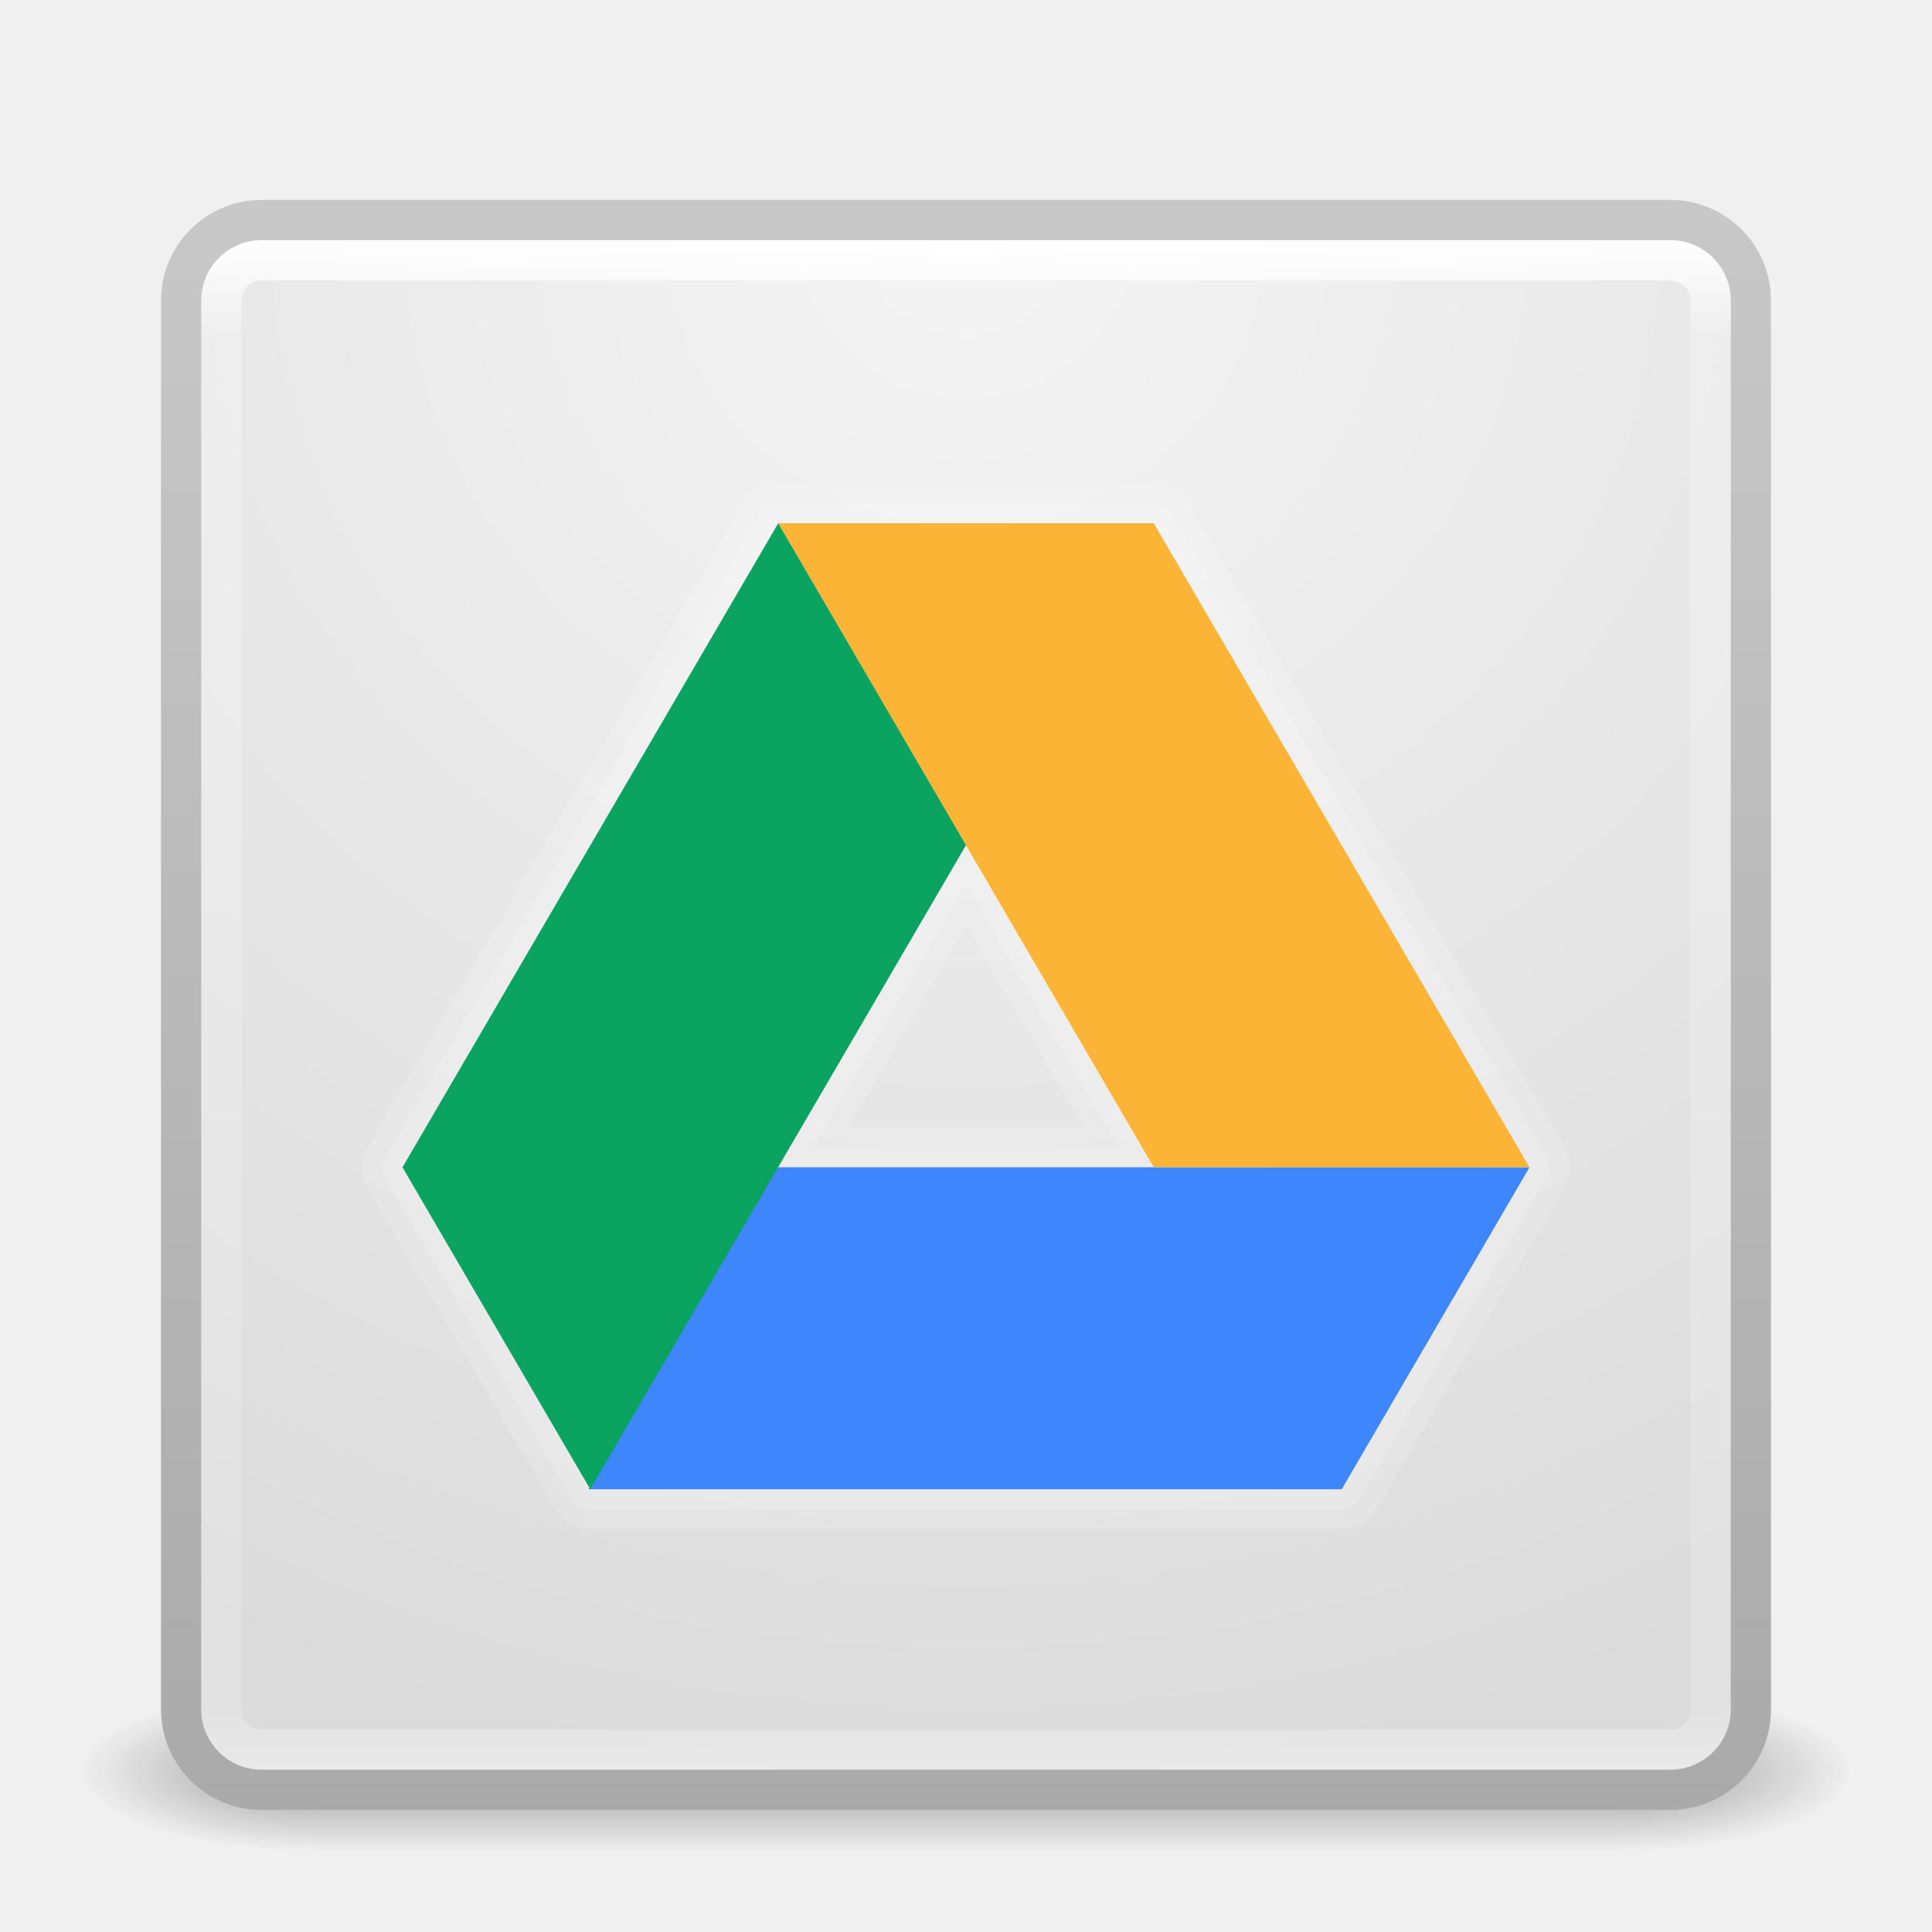
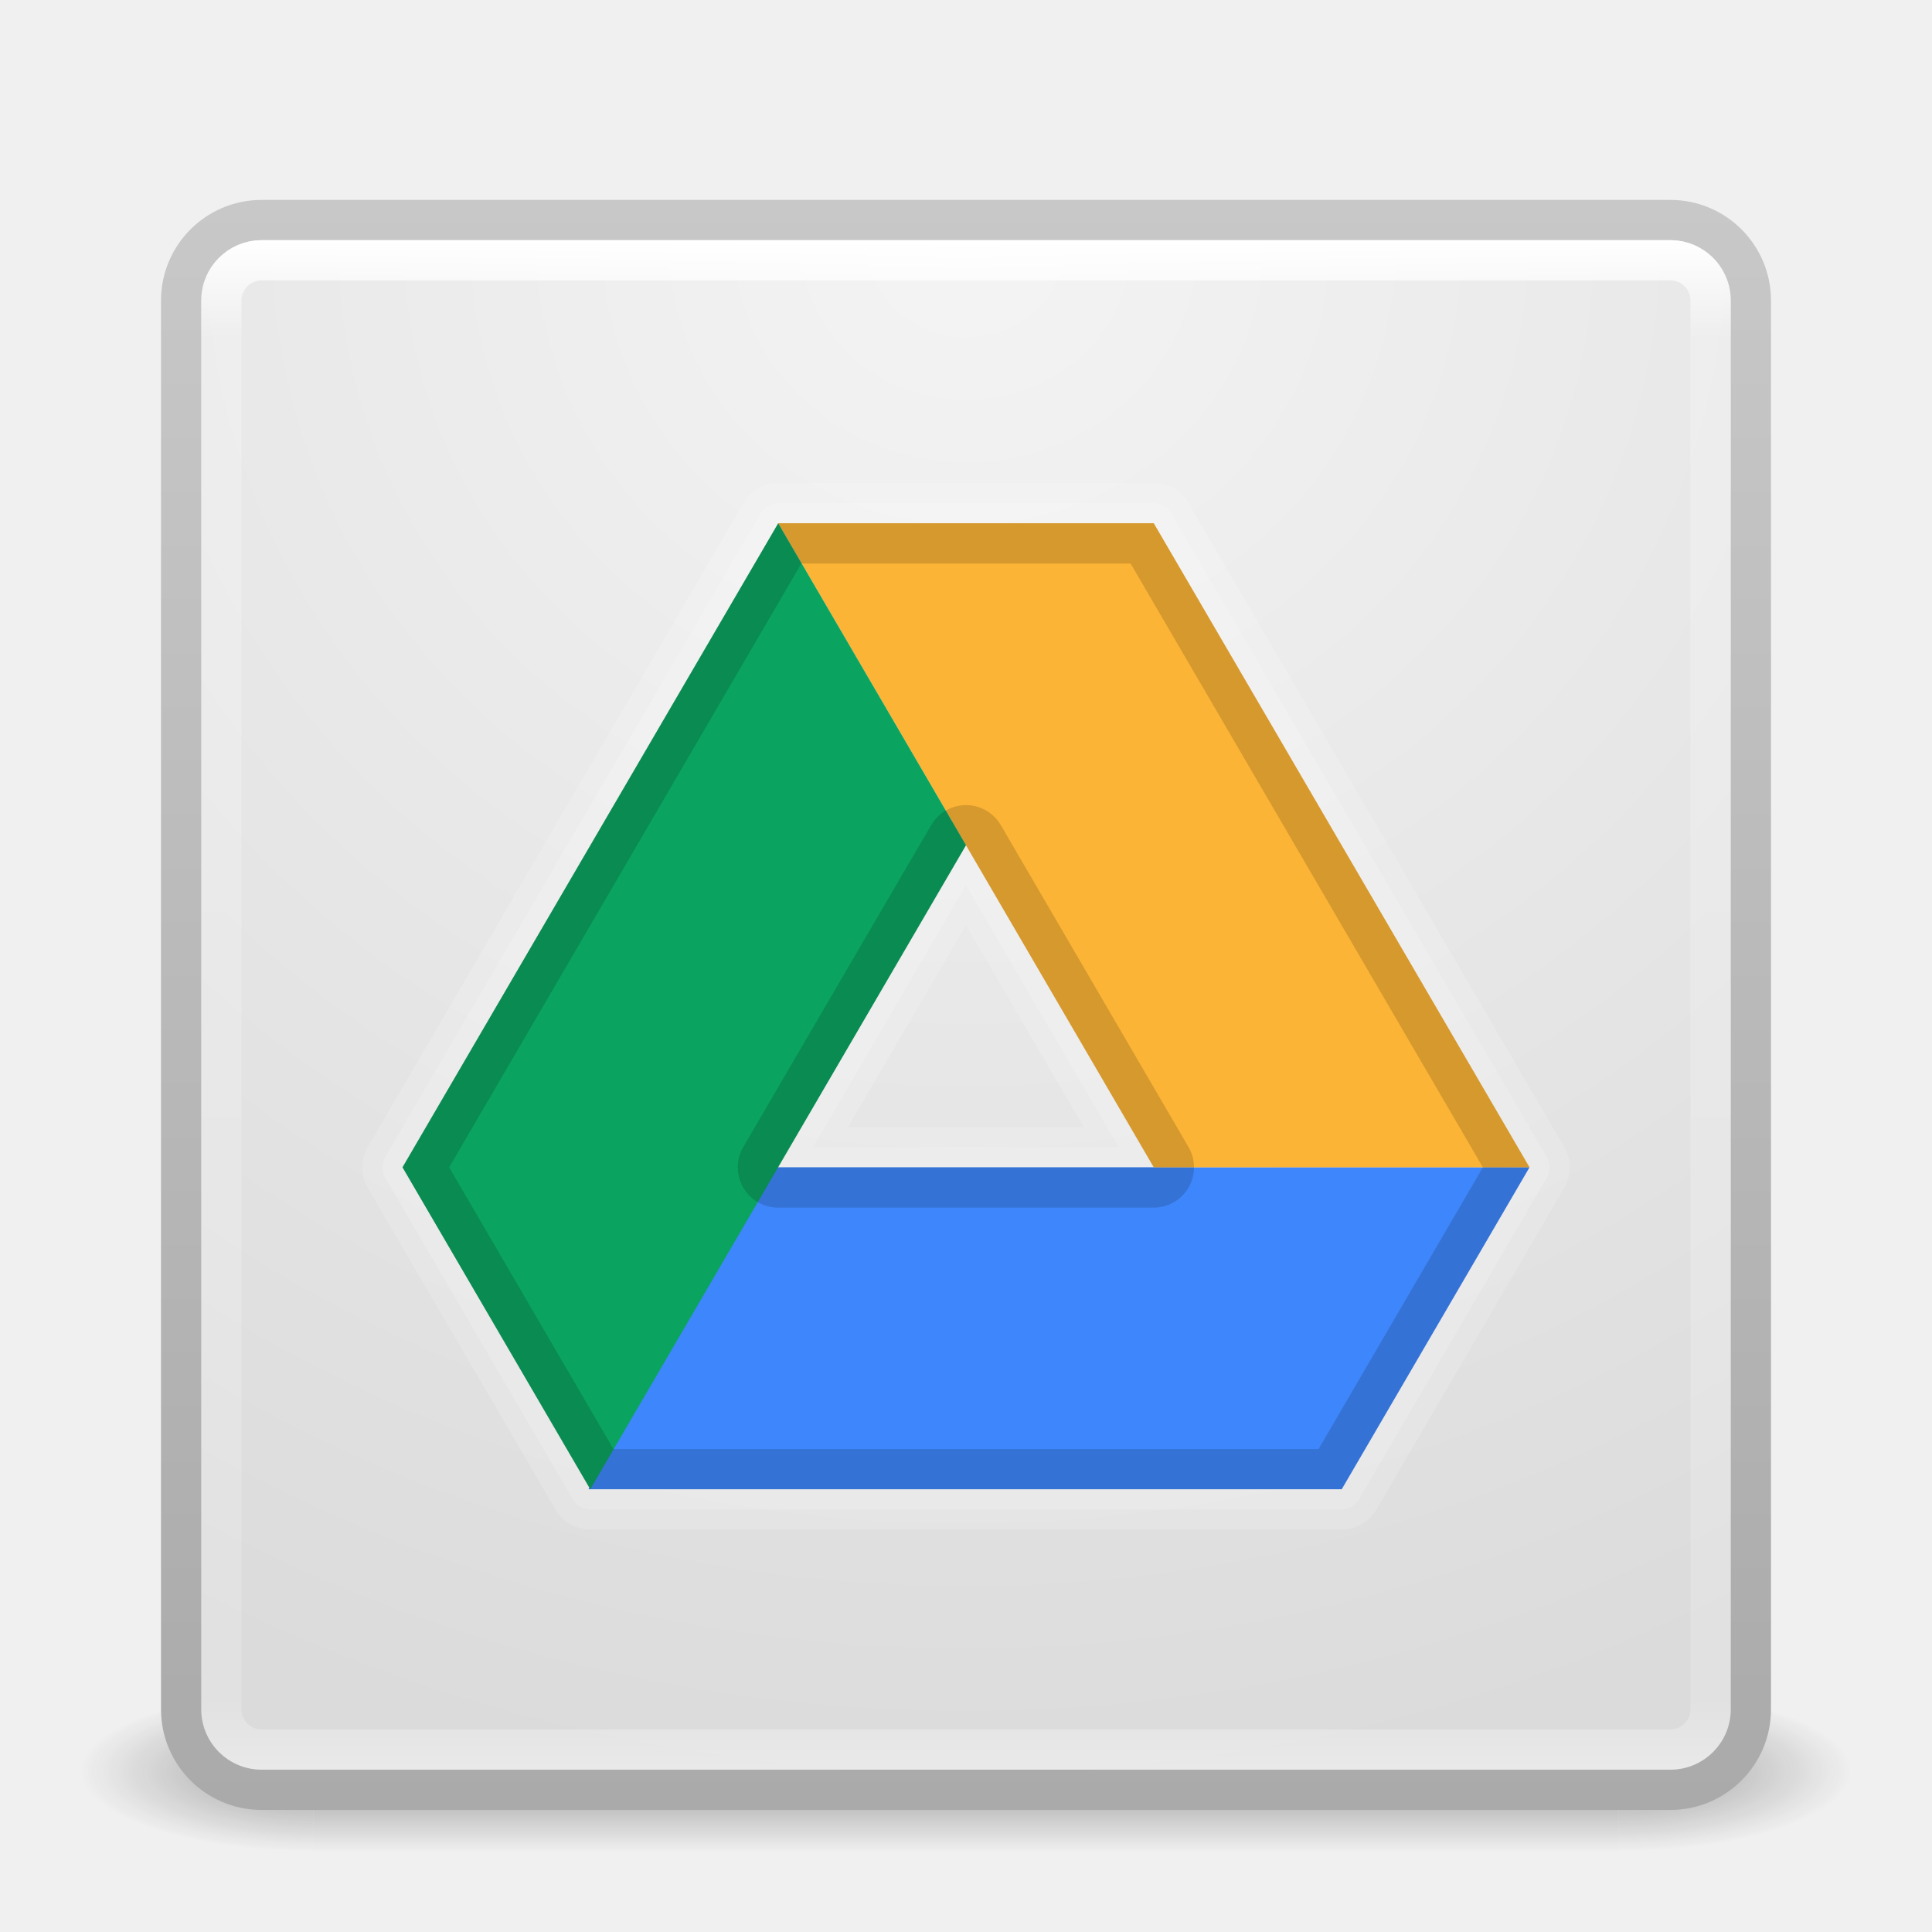
<svg xmlns="http://www.w3.org/2000/svg" xmlns:xlink="http://www.w3.org/1999/xlink" version="1.1" width="48" height="48" id="svg4117">
  <defs id="defs4119">
    <linearGradient id="linearGradient4019">
      <stop id="stop4021" style="stop-color:#000000;stop-opacity:1" offset="0" />
      <stop id="stop4023" style="stop-color:#000000;stop-opacity:0" offset="1" />
    </linearGradient>
    <linearGradient id="linearGradient3924">
      <stop id="stop3926" style="stop-color:#ffffff;stop-opacity:1" offset="0" />
      <stop id="stop3928" style="stop-color:#ffffff;stop-opacity:0.235" offset="0.063" />
      <stop id="stop3930" style="stop-color:#ffffff;stop-opacity:0.157" offset="0.951" />
      <stop id="stop3932" style="stop-color:#ffffff;stop-opacity:0.392" offset="1" />
    </linearGradient>
    <radialGradient cx="4.993" cy="43.5" r="2.5" fx="4.993" fy="43.5" id="radialGradient2873-966-168" xlink:href="#linearGradient3688-166-749" gradientUnits="userSpaceOnUse" gradientTransform="matrix(2.003784,0,0,1.4,27.98813,-17.4)" />
    <linearGradient id="linearGradient3688-166-749">
      <stop id="stop2883" style="stop-color:#181818;stop-opacity:1" offset="0" />
      <stop id="stop2885" style="stop-color:#181818;stop-opacity:0" offset="1" />
    </linearGradient>
    <radialGradient cx="4.993" cy="43.5" r="2.5" fx="4.993" fy="43.5" id="radialGradient2875-742-326" xlink:href="#linearGradient3688-464-309" gradientUnits="userSpaceOnUse" gradientTransform="matrix(2.003784,0,0,1.4,-20.01187,-104.4)" />
    <linearGradient id="linearGradient3688-464-309">
      <stop id="stop2889" style="stop-color:#181818;stop-opacity:1" offset="0" />
      <stop id="stop2891" style="stop-color:#181818;stop-opacity:0" offset="1" />
    </linearGradient>
    <linearGradient x1="25.058" y1="47.028" x2="25.058" y2="39.999" id="linearGradient2877-634-617" xlink:href="#linearGradient3702-501-757" gradientUnits="userSpaceOnUse" />
    <linearGradient id="linearGradient3702-501-757">
      <stop id="stop2895" style="stop-color:#181818;stop-opacity:0" offset="0" />
      <stop id="stop2897" style="stop-color:#181818;stop-opacity:1" offset="0.5" />
      <stop id="stop2899" style="stop-color:#181818;stop-opacity:0" offset="1" />
    </linearGradient>
    <filter color-interpolation-filters="sRGB" id="filter3831">
      <feGaussianBlur id="feGaussianBlur3833" stdDeviation="0.637" />
    </filter>
    <clipPath id="clipPath3823">
      <path d="M 108.812,58 C 107.254,58 106,59.254 106,60.812 l 0,24.375 C 106,86.746 107.254,88 108.812,88 l 24.375,0 C 134.746,88 136,86.746 136,85.188 l 0,-24.375 C 136,59.254 134.746,58 133.188,58 l -24.375,0 z m 7.188,4.5 10,0 0,8.75 5,0 -10,13.75 -10,-13.75 5,0 0,-8.75 z" id="path3825" style="fill:#ffffff;fill-opacity:1;stroke:none" />
    </clipPath>
    <linearGradient x1="65.263" y1="64.205" x2="65.263" y2="50.069" id="linearGradient3812" xlink:href="#linearGradient5010" gradientUnits="userSpaceOnUse" gradientTransform="matrix(0.625,0,0,0.625,78.5,32.25)" />
    <filter color-interpolation-filters="sRGB" id="filter3806">
      <feGaussianBlur id="feGaussianBlur3808" stdDeviation="1.2" />
    </filter>
    <linearGradient x1="70" y1="54" x2="70" y2="75.095" id="linearGradient3788" xlink:href="#linearGradient3737" gradientUnits="userSpaceOnUse" gradientTransform="translate(0,4)" />
    <linearGradient x1="56" y1="72" x2="88" y2="72" id="linearGradient3773" xlink:href="#linearGradient3778" gradientUnits="userSpaceOnUse" gradientTransform="matrix(0.9375,0,0,0.9375,-140.5,3.5)" />
    <linearGradient x1="65.263" y1="64.205" x2="65.263" y2="50.069" id="linearGradient3832" xlink:href="#linearGradient3737" gradientUnits="userSpaceOnUse" gradientTransform="matrix(0.625,0,0,0.625,28.5,31.25)" />
    <filter color-interpolation-filters="sRGB" id="filter3174">
      <feGaussianBlur id="feGaussianBlur3176" stdDeviation="1.71" />
    </filter>
    <linearGradient id="linearGradient3737">
      <stop id="stop3739" style="stop-color:#ffffff;stop-opacity:1" offset="0" />
      <stop id="stop3741" style="stop-color:#ffffff;stop-opacity:0" offset="1" />
    </linearGradient>
    <linearGradient x1="45.448" y1="92.54" x2="45.448" y2="7.017" id="ButtonShadow" gradientUnits="userSpaceOnUse" gradientTransform="scale(1.005865,0.994169)">
      <stop id="stop3750" style="stop-color:#000000;stop-opacity:1" offset="0" />
      <stop id="stop3752" style="stop-color:#000000;stop-opacity:0.588" offset="1" />
    </linearGradient>
    <linearGradient id="linearGradient5010">
      <stop id="stop5012" style="stop-color:#000000;stop-opacity:1" offset="0" />
      <stop id="stop5014" style="stop-color:#000000;stop-opacity:0" offset="1" />
    </linearGradient>
    <linearGradient id="linearGradient3778">
      <stop id="stop3780" style="stop-color:#499119;stop-opacity:1" offset="0" />
      <stop id="stop3782" style="stop-color:#8fd625;stop-opacity:1" offset="1" />
    </linearGradient>
    <linearGradient id="linearGradient3104">
      <stop id="stop3106" style="stop-color:#aaaaaa;stop-opacity:1" offset="0" />
      <stop id="stop3108" style="stop-color:#c8c8c8;stop-opacity:1" offset="1" />
    </linearGradient>
    <linearGradient id="linearGradient3600">
      <stop id="stop3602" style="stop-color:#f4f4f4;stop-opacity:1" offset="0" />
      <stop id="stop3604" style="stop-color:#dbdbdb;stop-opacity:1" offset="1" />
    </linearGradient>
    <linearGradient id="linearGradient3104-5">
      <stop id="stop3106-9" style="stop-color:#aaaaaa;stop-opacity:1" offset="0" />
      <stop id="stop3108-8" style="stop-color:#c8c8c8;stop-opacity:1" offset="1" />
    </linearGradient>
    <linearGradient x1="24" y1="5" x2="24" y2="43" id="linearGradient3084" xlink:href="#linearGradient3924" gradientUnits="userSpaceOnUse" gradientTransform="translate(2.4e-6,0.9674489)" />
    <radialGradient cx="7.496" cy="8.45" r="20" fx="7.496" fy="8.45" id="radialGradient3093" xlink:href="#linearGradient3600" gradientUnits="userSpaceOnUse" gradientTransform="matrix(0,1.93928,-2.051527,-5.2784231e-8,41.33504,-8.486255)" />
    <linearGradient x1="24" y1="44" x2="24" y2="3.899" id="linearGradient3095" xlink:href="#linearGradient3104" gradientUnits="userSpaceOnUse" gradientTransform="translate(-6e-7,0.9674389)" />
    <linearGradient x1="20" y1="43" x2="20" y2="3" id="linearGradient3098" xlink:href="#linearGradient3104-5" gradientUnits="userSpaceOnUse" />
    <linearGradient x1="25.811" y1="11.244" x2="25.811" y2="20.312" id="linearGradient4037" xlink:href="#linearGradient4019" gradientUnits="userSpaceOnUse" />
    <linearGradient x1="15.666" y1="19.528" x2="15.666" y2="31.617" id="linearGradient4041" xlink:href="#linearGradient4019" gradientUnits="userSpaceOnUse" />
    <linearGradient x1="25.065" y1="30.795" x2="25.065" y2="39.562" id="linearGradient4044" xlink:href="#linearGradient4019" gradientUnits="userSpaceOnUse" />
    <clipPath id="clipPath-006527871">
      <g transform="translate(0,-1004.362)" id="g17">
        <path style="fill:#1890d0" d="m -24,13 c 0,1.105 -0.672,2 -1.5,2 -0.828,0 -1.5,-0.895 -1.5,-2 0,-1.105 0.672,-2 1.5,-2 0.828,0 1.5,0.895 1.5,2 z" transform="matrix(15.33333,0,0,11.5,415,878.8622)" id="path19" />
      </g>
    </clipPath>
  </defs>
  <g transform="translate(-135.8571,-31.05041)" id="layer2" style="display:none">
    <path d="M 11,7 48,5 85,7 c 3.324,0 6,2.676 6,6 l 0,73 c 0,3.324 -2.676,6 -6,6 L 11,92 C 7.676,92 5,89.324 5,86 L 5,13 C 5,9.676 7.676,7 11,7 z" id="rect3745" style="opacity:0.9;fill:url(#ButtonShadow);fill-opacity:1;fill-rule:nonzero;stroke:none;filter:url(#filter3174)" />
  </g>
  <g transform="translate(-135.8571,-31.05041)" id="layer4" style="display:none">
    <rect width="30" height="30" rx="2.812" ry="2.812" x="-86" y="56" transform="matrix(0,-1,1,0,0,4)" id="rect3790" style="opacity:0.6;fill:#000000;fill-opacity:1;stroke:none;filter:url(#filter3806)" />
    <rect width="30" height="30" rx="2.812" ry="2.812" x="-88" y="56" transform="matrix(0,-1,1,0,0,0)" id="rect2993" style="fill:url(#linearGradient3773);fill-opacity:1;stroke:none" />
    <path d="M 58.812,58 C 57.254,58 56,59.254 56,60.812 l 0,24.375 c 0,0.873 0.411,1.641 1.031,2.156 C 57.028,87.29 57,87.242 57,87.188 l 0,-24.375 C 57,61.254 58.171,60 59.625,60 l 22.75,0 C 83.829,60 85,61.254 85,62.812 l 0,24.375 c 0,0.055 -0.028,0.102 -0.031,0.156 C 85.589,86.829 86,86.061 86,85.188 l 0,-24.375 C 86,59.254 84.746,58 83.188,58 l -24.375,0 z" id="rect3775" style="opacity:0.5;fill:url(#linearGradient3788);fill-opacity:1;stroke:none" />
    <path d="m 116,63.5 0,8.75 -5,0 10,13.75 10,-13.75 -5,0 0,-8.75 -10,0 z" transform="translate(-50,0)" clip-path="url(#clipPath3823)" id="path3810" style="opacity:0.6;fill:url(#linearGradient3812);fill-opacity:1;fill-rule:nonzero;stroke:none;display:inline;filter:url(#filter3831)" />
    <path d="m 66,62.5 0,8.75 -5,0 10,13.75 10,-13.75 -5,0 0,-8.75 -10,0 z" id="path4278" style="fill:url(#linearGradient3832);fill-opacity:1;fill-rule:nonzero;stroke:none;display:inline" />
  </g>
-   <g id="g4277">
-     <g style="display:inline" id="g2036" transform="matrix(1.1,0,0,0.4444449,-2.400002,25.11107)">
-       <g style="opacity:0.4" id="g3712" transform="matrix(1.052632,0,0,1.285713,-1.263158,-13.42854)">
-         <rect style="fill:url(#radialGradient2873-966-168);fill-opacity:1;stroke:none" id="rect2801" y="40" x="38" height="7" width="5" />
-         <rect style="fill:url(#radialGradient2875-742-326);fill-opacity:1;stroke:none" id="rect3696" transform="scale(-1,-1)" y="-47" x="-10" height="7" width="5" />
-         <rect style="fill:url(#linearGradient2877-634-617);fill-opacity:1;stroke:none" id="rect3700" y="40" x="10" height="7" width="28" />
-       </g>
+   <g transform="matrix(1.1,0,0,0.4444449,-2.400002,25.11107)" id="g2036" style="display:inline">
+     <g transform="matrix(1.052632,0,0,1.285713,-1.263158,-13.42854)" id="g3712" style="opacity:0.4">
+       <rect width="5" height="7" x="38" y="40" id="rect2801" style="fill:url(#radialGradient2873-966-168);fill-opacity:1;stroke:none" />
+       <rect width="5" height="7" x="-10" y="-47" transform="scale(-1,-1)" id="rect3696" style="fill:url(#radialGradient2875-742-326);fill-opacity:1;stroke:none" />
+       <rect width="28" height="7" x="10" y="40" id="rect3700" style="fill:url(#linearGradient2877-634-617);fill-opacity:1;stroke:none" />
    </g>
-     <path style="opacity:0.05;color:#000000;fill:url(#linearGradient3098);fill-opacity:1;fill-rule:nonzero;stroke:none;stroke-width:1;marker:none;visibility:visible;display:inline;overflow:visible;enable-background:accumulate" id="path4564-0" d="M 22.969,8.188 A 2.936,2.936 0 0 0 21.562,8.594 l -11.031,6.375 A 2.936,2.936 0 0 0 9.125,17 2.936,2.936 0 0 0 9.094,17 2.936,2.936 0 0 0 8.125,19.188 L 8.062,31.906 a 2.936,2.936 0 0 0 1,2.188 2.936,2.936 0 0 0 0,0.031 2.936,2.936 0 0 0 1.438,2.094 l 11,6.312 a 2.936,2.936 0 0 0 2.406,0.219 2.936,2.936 0 0 0 0.031,0 2.936,2.936 0 0 0 2.5,-0.188 l 11,-6.344 a 2.936,2.936 0 0 0 1.406,-2 2.936,2.936 0 0 0 1.094,-2.25 l 0,-12.719 a 2.936,2.936 0 0 0 -1,-2.188 A 2.936,2.936 0 0 0 37.5,14.969 L 26.469,8.625 A 2.936,2.936 0 0 0 24.062,8.375 2.936,2.936 0 0 0 22.969,8.188 z" />
-     <rect style="color:#000000;fill:url(#radialGradient3093);fill-opacity:1;fill-rule:nonzero;stroke:url(#linearGradient3095);stroke-width:1;stroke-linecap:round;stroke-linejoin:round;stroke-miterlimit:4;stroke-opacity:1;stroke-dasharray:none;stroke-dashoffset:0;marker:none;visibility:visible;display:inline;overflow:visible;enable-background:accumulate" id="rect5505-21" y="5.467" x="4.5" ry="2" rx="2" height="39" width="39" />
-     <rect style="fill:none;stroke:url(#linearGradient3084);stroke-width:1;stroke-linecap:round;stroke-linejoin:round;stroke-miterlimit:4;stroke-opacity:1;stroke-dasharray:none;stroke-dashoffset:0" id="rect6741-2" y="6.467" x="5.5" ry="1" rx="1" height="37" width="37" />
-     <g style="fill:none;stroke:#ffffff;stroke-width:1.845;stroke-linecap:round;stroke-linejoin:round;stroke-miterlimit:4;stroke-dasharray:none;stroke-opacity:1;opacity:0.15" id="g4255" transform="matrix(1.076923,0,0,1.090909,-1.846869,-2.272585)">
-       <path id="path4257" transform="matrix(0.9285714,0,0,0.9166667,-29.14373,4.738313)" d="m 52.566,10.104 -9.334,16.002 4.664,7.998 9.334,-16 4.666,8.002 -9.33,0 -4.67,7.998 18.67,0 4.666,-7.998 -9.336,-16.002 -9.33,0 z" style="fill:none;fill-opacity:1;fill-rule:evenodd;stroke:#ffffff;stroke-width:2;stroke-linecap:round;stroke-linejoin:round;stroke-miterlimit:4;stroke-dasharray:none;stroke-opacity:1" />
-     </g>
-     <g transform="matrix(1.076923,0,0,1.090909,-1.846869,-2.272585)" id="g4264" style="fill:none;stroke:#ffffff;stroke-width:0.923;stroke-linecap:round;stroke-linejoin:round;stroke-miterlimit:4;stroke-dasharray:none;stroke-opacity:1;opacity:0.15">
-       <path style="fill:none;fill-opacity:1;fill-rule:evenodd;stroke:#ffffff;stroke-width:1;stroke-linecap:round;stroke-linejoin:round;stroke-miterlimit:4;stroke-dasharray:none;stroke-opacity:1" d="m 52.566,10.104 -9.334,16.002 4.664,7.998 9.334,-16 4.666,8.002 -9.33,0 -4.67,7.998 18.67,0 4.666,-7.998 -9.336,-16.002 -9.33,0 z" transform="matrix(0.9285714,0,0,0.9166667,-29.14373,4.738313)" id="path4266" />
-     </g>
-     <g transform="matrix(1.076923,0,0,1.090909,-1.846154,-2.272728)" id="g4268">
-       <path id="path57" d="M 32.668,36 15.29,36 19.575,28.668 37,28.668" style="fill:#3e86fb;fill-opacity:1;fill-rule:evenodd;stroke:none" />
-       <path id="path59" d="m 19.668,14 8.664,14.668 8.668,0 L 28.332,14 m -8.664,0" style="fill:#fbb436;fill-opacity:1;fill-rule:evenodd;stroke:none" />
-       <path id="path61" d="M 19.668,14 11,28.668 15.332,36 24,21.332 M 19.668,14" style="fill:#0aa35f;fill-opacity:1;fill-rule:evenodd;stroke:none" />
-     </g>
+   </g>
+   <path d="M 22.969,8.188 A 2.936,2.936 0 0 0 21.562,8.594 l -11.031,6.375 A 2.936,2.936 0 0 0 9.125,17 2.936,2.936 0 0 0 9.094,17 2.936,2.936 0 0 0 8.125,19.188 L 8.062,31.906 a 2.936,2.936 0 0 0 1,2.188 2.936,2.936 0 0 0 0,0.031 2.936,2.936 0 0 0 1.438,2.094 l 11,6.312 a 2.936,2.936 0 0 0 2.406,0.219 2.936,2.936 0 0 0 0.031,0 2.936,2.936 0 0 0 2.5,-0.188 l 11,-6.344 a 2.936,2.936 0 0 0 1.406,-2 2.936,2.936 0 0 0 1.094,-2.25 l 0,-12.719 a 2.936,2.936 0 0 0 -1,-2.188 A 2.936,2.936 0 0 0 37.5,14.969 L 26.469,8.625 A 2.936,2.936 0 0 0 24.062,8.375 2.936,2.936 0 0 0 22.969,8.188 Z" id="path4564-0" style="color:#000000;display:inline;overflow:visible;visibility:visible;opacity:0.05;fill:url(#linearGradient3098);fill-opacity:1;fill-rule:nonzero;stroke:none;stroke-width:1;marker:none;enable-background:accumulate" />
+   <rect width="39" height="39" rx="2" ry="2" x="4.5" y="5.467" id="rect5505-21" style="color:#000000;display:inline;overflow:visible;visibility:visible;fill:url(#radialGradient3093);fill-opacity:1;fill-rule:nonzero;stroke:url(#linearGradient3095);stroke-width:1;stroke-linecap:round;stroke-linejoin:round;stroke-miterlimit:4;stroke-dasharray:none;stroke-dashoffset:0;stroke-opacity:1;marker:none;enable-background:accumulate" />
+   <rect width="37" height="37" rx="1" ry="1" x="5.5" y="6.467" id="rect6741-2" style="fill:none;stroke:url(#linearGradient3084);stroke-width:1;stroke-linecap:round;stroke-linejoin:round;stroke-miterlimit:4;stroke-dasharray:none;stroke-dashoffset:0;stroke-opacity:1" />
+   <g transform="matrix(1.076923,0,0,1.090909,-1.846869,-2.272585)" id="g4255" style="opacity:0.15;fill:none;stroke:#ffffff;stroke-width:1.845;stroke-linecap:round;stroke-linejoin:round;stroke-miterlimit:4;stroke-dasharray:none;stroke-opacity:1">
+     <path style="fill:none;fill-opacity:1;fill-rule:evenodd;stroke:#ffffff;stroke-width:2;stroke-linecap:round;stroke-linejoin:round;stroke-miterlimit:4;stroke-dasharray:none;stroke-opacity:1" d="m 52.566,10.104 -9.334,16.002 4.664,7.998 9.334,-16 4.666,8.002 -9.33,0 -4.67,7.998 18.67,0 4.666,-7.998 -9.336,-16.002 -9.33,0 z" transform="matrix(0.9285714,0,0,0.9166667,-29.14373,4.738313)" id="path4257" />
+   </g>
+   <g style="opacity:0.15;fill:none;stroke:#ffffff;stroke-width:0.923;stroke-linecap:round;stroke-linejoin:round;stroke-miterlimit:4;stroke-dasharray:none;stroke-opacity:1" id="g4264" transform="matrix(1.076923,0,0,1.090909,-1.846869,-2.272585)">
+     <path id="path4266" transform="matrix(0.9285714,0,0,0.9166667,-29.14373,4.738313)" d="m 52.566,10.104 -9.334,16.002 4.664,7.998 9.334,-16 4.666,8.002 -9.33,0 -4.67,7.998 18.67,0 4.666,-7.998 -9.336,-16.002 -9.33,0 z" style="fill:none;fill-opacity:1;fill-rule:evenodd;stroke:#ffffff;stroke-width:1;stroke-linecap:round;stroke-linejoin:round;stroke-miterlimit:4;stroke-dasharray:none;stroke-opacity:1" />
+   </g>
+   <g id="g4268" transform="matrix(1.076923,0,0,1.090909,-1.846154,-2.272728)">
+     <path style="fill:#3e86fb;fill-opacity:1;fill-rule:evenodd;stroke:none" d="M 32.668,36 15.29,36 19.575,28.668 37,28.668" id="path57" />
+     <path style="fill:#fbb436;fill-opacity:1;fill-rule:evenodd;stroke:none" d="m 19.668,14 8.664,14.668 8.668,0 L 28.332,14 m -8.664,0" id="path59" />
+     <path style="fill:#0aa35f;fill-opacity:1;fill-rule:evenodd;stroke:none" d="M 19.668,14 11,28.668 15.332,36 24,21.332 M 19.668,14" id="path61" />
  </g>
  <g transform="translate(35.77586,-3.556034)" id="g4235" style="fill:none">
    <path id="path4237" transform="translate(-35.77586,3.556034)" d="M 55.443 10.443 L 46.775 25.111 L 51.107 32.443 L 59.775 17.775 L 64.107 25.111 L 55.443 25.111 L 51.107 32.443 L 68.443 32.443 L 72.775 25.111 L 64.107 10.443 L 55.443 10.443 z " style="fill:none;fill-opacity:1;fill-rule:evenodd;stroke:none" />
  </g>
  <g transform="translate(36.91223,-6.112853)" id="g4239" style="fill:none;stroke:#000000;stroke-opacity:1;stroke-linejoin:round;stroke-linecap:round;stroke-width:2;stroke-miterlimit:4;stroke-dasharray:none" />
+   <g transform="matrix(1.076923,0,0,1.090909,-35.0926,-1.762226)" id="g4240">
+     <path style="opacity:0.15;fill:#000000;fill-opacity:1;fill-rule:evenodd;stroke:none" d="m 50.539,13.532 -8.667,14.668 4.309,7.296 -0.02,0.036 0.042,0 17.336,0 4.333,-7.332 -8.669,-14.668 -8.664,0 z m 0.533,0.917 7.597,0 8.127,13.752 -3.79,6.415 -16.27,0 -3.789,-6.415 8.125,-13.752 z m 3.747,5.504 a 0.929,0.917 0 0 0 -0.749,0.453 l -4.336,7.333 a 0.929,0.917 0 0 0 0.802,1.379 l 8.667,0 a 0.929,0.917 0 0 0 0.802,-1.379 l -4.331,-7.333 a 0.929,0.917 0 0 0 -0.854,-0.453 z m 0.053,0.915 4.331,7.333 -8.667,0 4.336,-7.333 z" id="path4242" />
+   </g>
+   <g id="g4249" transform="matrix(1.076923,0,0,1.090909,-35.0926,-1.762226)" style="fill:none;stroke:#000000;stroke-opacity:1;stroke-width:1.845;stroke-miterlimit:4;stroke-dasharray:none;stroke-linejoin:round;stroke-linecap:round" />
</svg>
